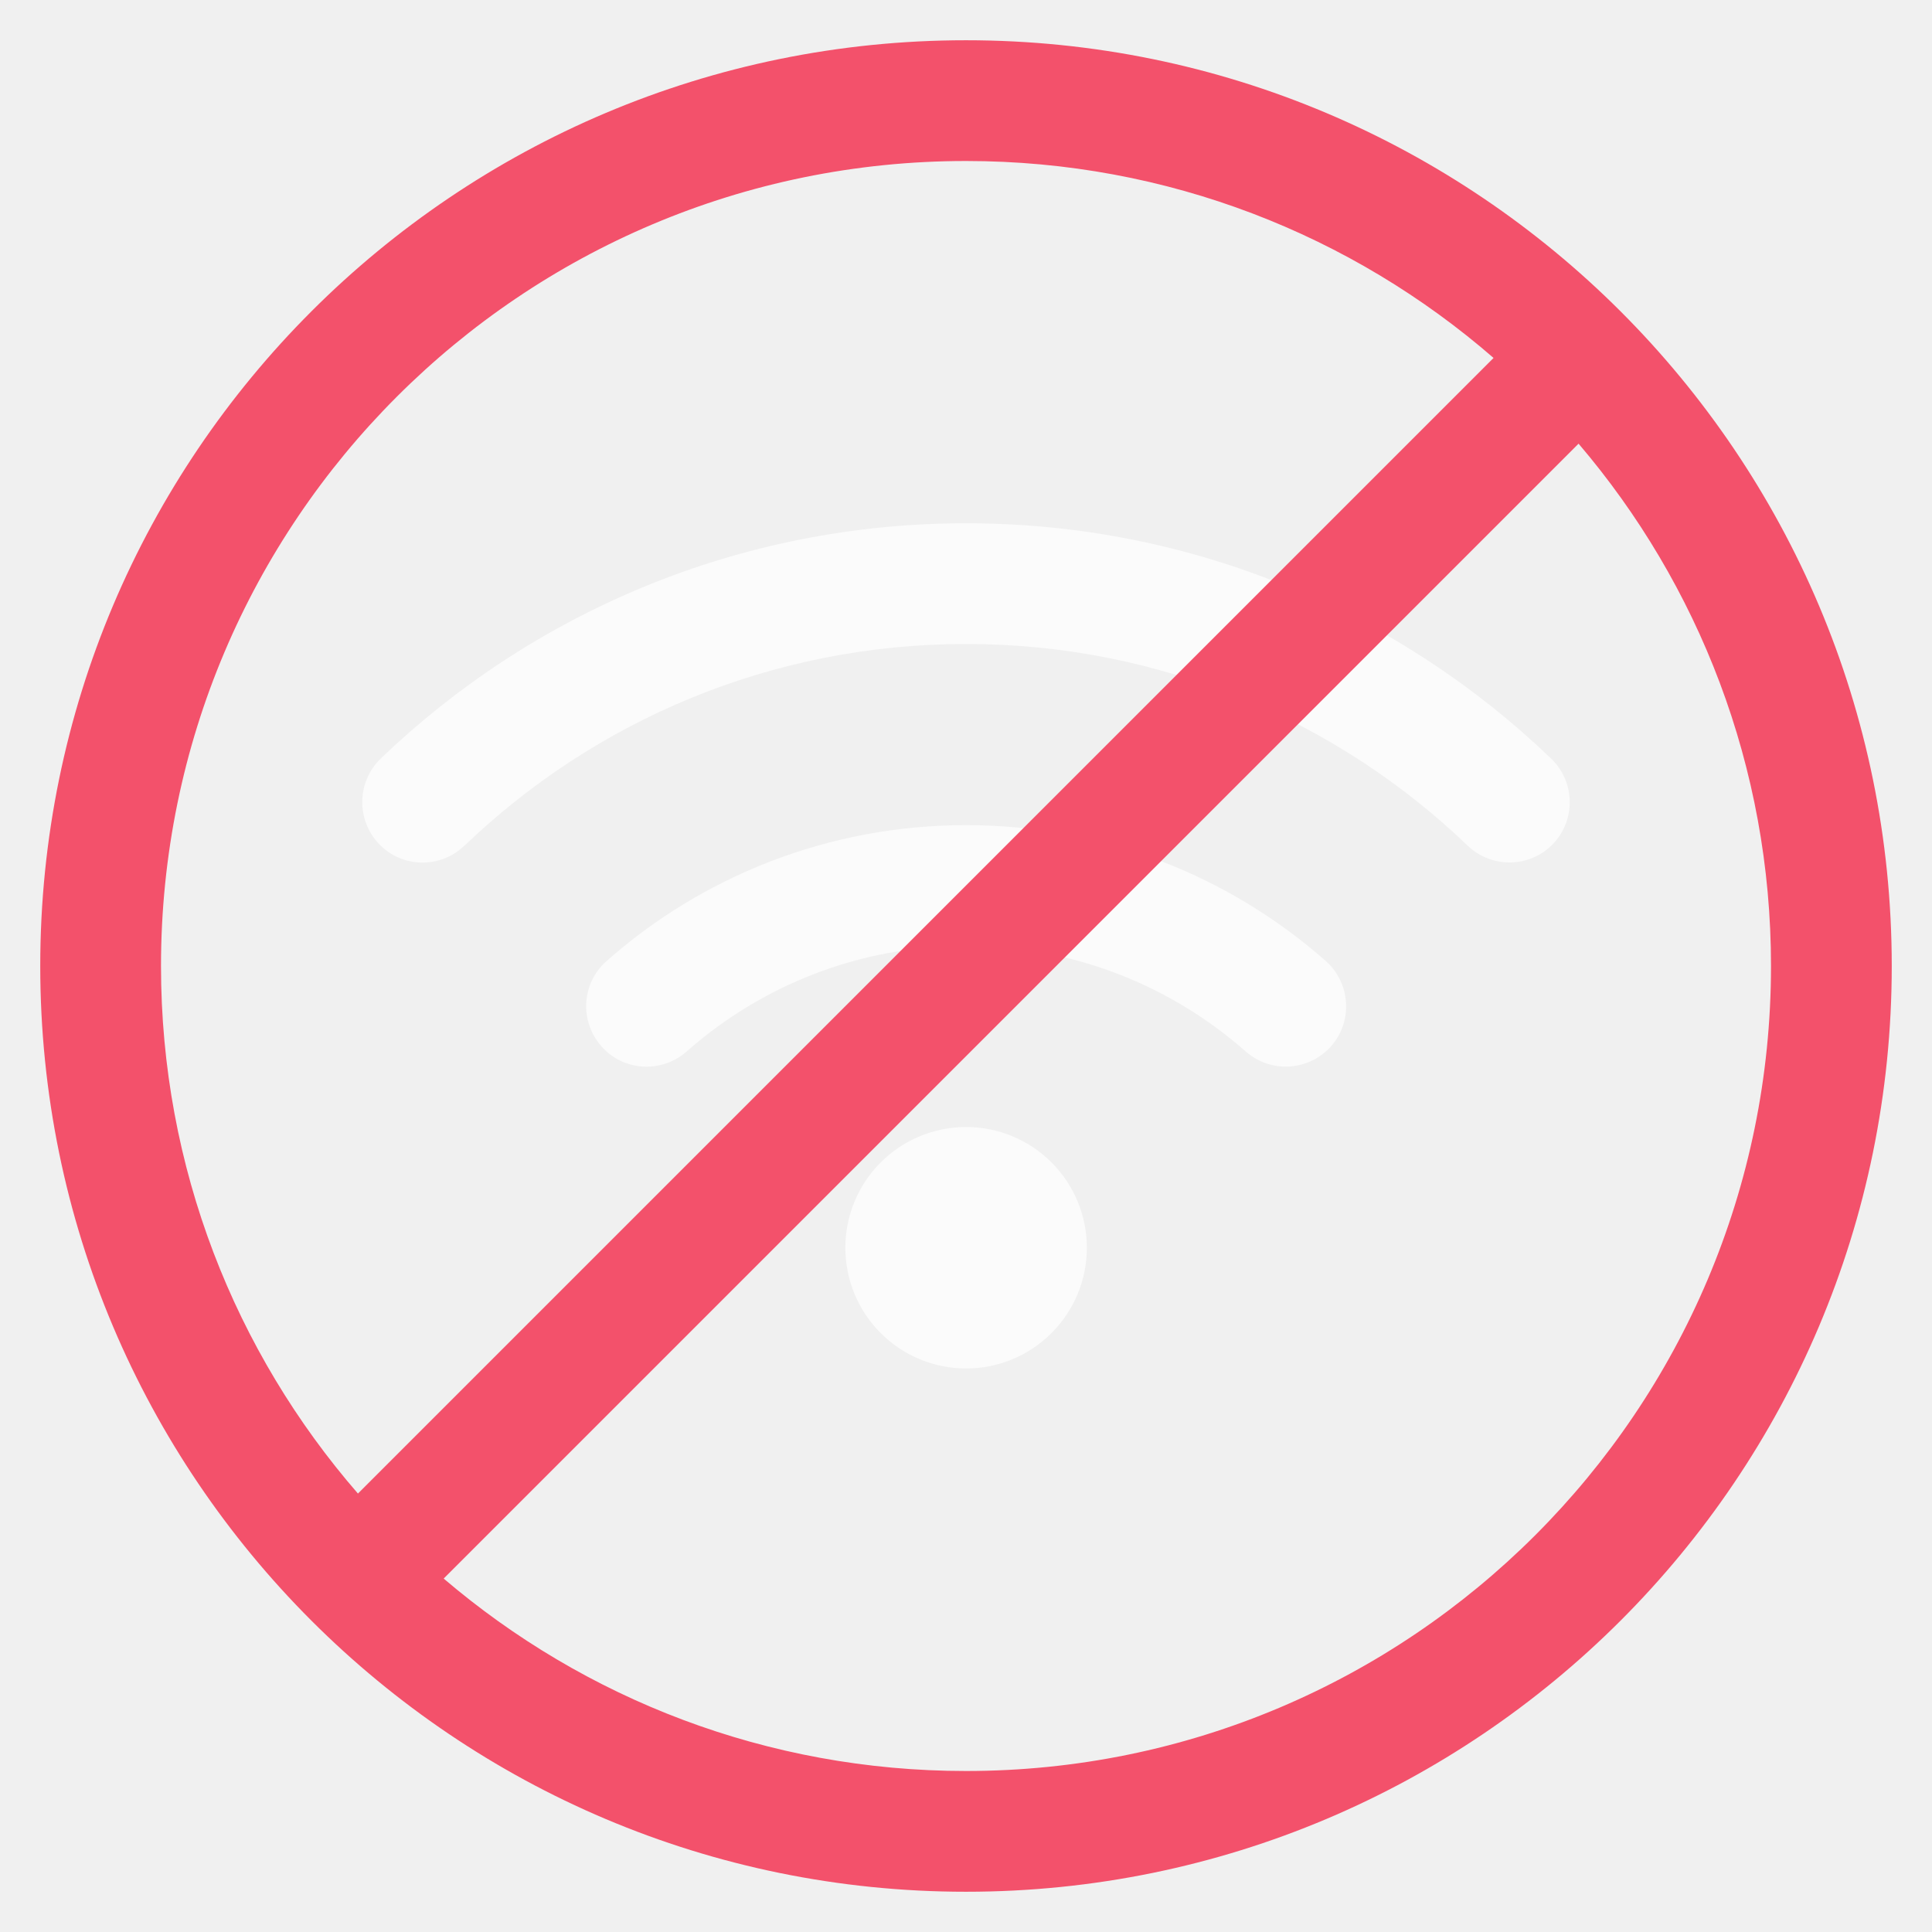
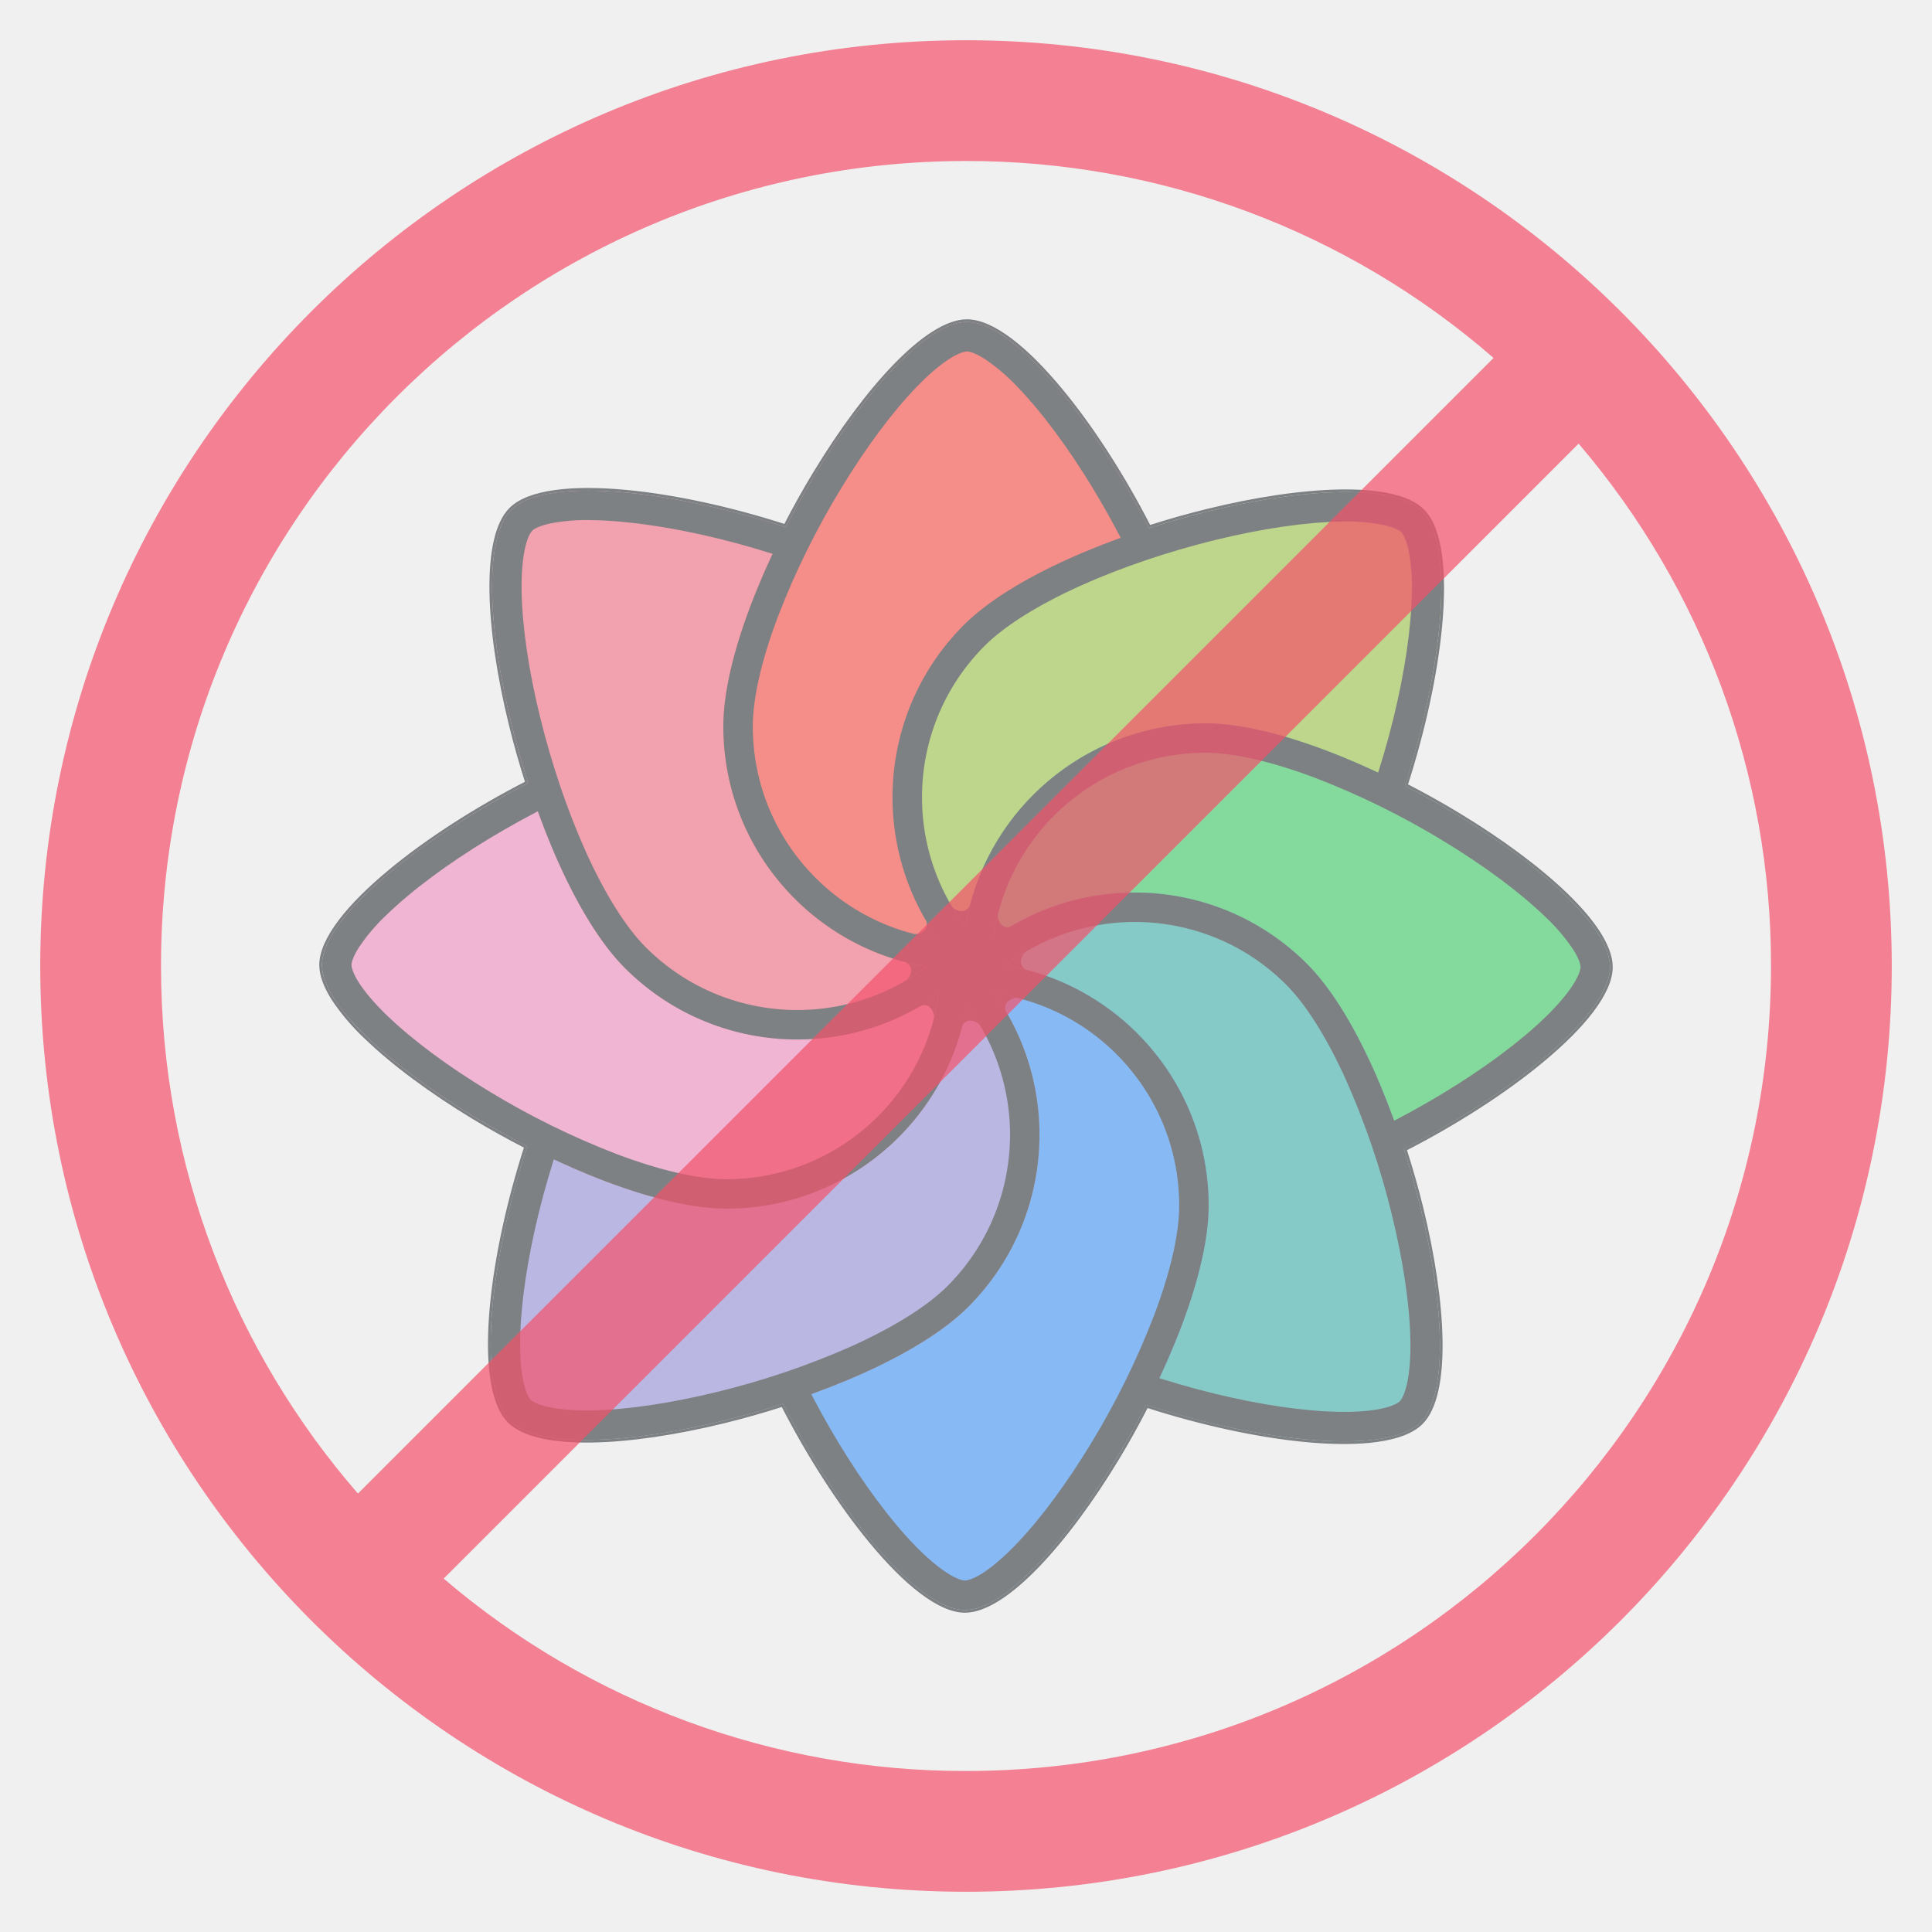
- <svg xmlns="http://www.w3.org/2000/svg" width="48" height="48" viewBox="0 0 48 48" fill="none">
-   <rect width="48" height="48" />
-   <path opacity="0.7" d="M11.541 21.011C14.776 17.908 19.164 16 24.002 16C28.841 16 33.229 17.908 36.464 21.011C37.064 21.583 38.011 21.564 38.583 20.969C39.155 20.373 39.136 19.422 38.541 18.85C34.771 15.227 29.647 13 24.002 13C18.358 13 13.233 15.227 9.459 18.845C8.864 19.422 8.845 20.369 9.417 20.969C9.989 21.569 10.941 21.587 11.536 21.011H11.541ZM24.002 23.5C26.665 23.5 29.094 24.489 30.95 26.125C31.574 26.673 32.521 26.613 33.07 25.994C33.618 25.375 33.557 24.423 32.938 23.875C30.557 21.775 27.425 20.5 24.002 20.5C20.58 20.5 17.448 21.775 15.071 23.875C14.447 24.423 14.391 25.37 14.94 25.994C15.488 26.617 16.435 26.673 17.059 26.125C18.911 24.489 21.339 23.5 24.007 23.5H24.002ZM27.003 31C27.003 30.204 26.687 29.441 26.124 28.879C25.561 28.316 24.798 28 24.002 28C23.207 28 22.443 28.316 21.881 28.879C21.318 29.441 21.002 30.204 21.002 31C21.002 31.796 21.318 32.559 21.881 33.121C22.443 33.684 23.207 34 24.002 34C24.798 34 25.561 33.684 26.124 33.121C26.687 32.559 27.003 31.796 27.003 31Z" fill="white" />
-   <path fill-rule="evenodd" clip-rule="evenodd" d="M47 24C47 36.703 36.703 47 24 47C11.297 47 1 36.703 1 24C1 11.297 11.297 1 24 1C36.703 1 47 11.297 47 24ZM44 24C44 35.046 35.046 44 24 44C19.048 44 14.516 42.2 11.023 39.219L39.219 11.023C42.2 14.516 44 19.048 44 24ZM8.893 37.107L37.107 8.893C33.597 5.845 29.014 4 24 4C12.954 4 4 12.954 4 24C4 29.014 5.845 33.597 8.893 37.107Z" fill="#F3516B" />
+ <svg xmlns="http://www.w3.org/2000/svg" width="48" height="48" fill="none">
+   <g clip-path="url(#a)">
+     <g opacity=".5">
+       <path fill="#8BBB25" d="M23.947 15.527c2.365-2.364 9.997-4.21 11.385-2.823.883.883.456 4.297-.58 7.271 0 0-3.334-2.395-6.66-1.23-3.327 1.163-4.145 5.343-4.145 5.343a6.054 6.054 0 0 1 0-8.561Z" />
+       <path fill="#18C249" d="M29.954 17.971c3.344 0 10.046 4.092 10.046 6.054 0 1.25-2.715 3.361-5.552 4.731 0 0-.663-4.05-3.839-5.58-3.175-1.528-6.709.85-6.709.85a6.054 6.054 0 0 1 6.054-6.055Z" />
+       <path fill="#1BA3A0" d="M32.473 23.947c2.364 2.365 4.21 9.997 2.823 11.385-.883.883-4.297.456-7.271-.58 0 0 2.395-3.334 1.23-6.66-1.163-3.327-5.343-4.145-5.343-4.145a6.054 6.054 0 0 1 8.561 0Z" />
+       <path fill="#1E83F7" d="M30.029 29.954c0 3.344-4.092 10.046-6.054 10.046-1.25 0-3.361-2.715-4.731-5.552 0 0 4.05-.663 5.58-3.839 1.528-3.175-.85-6.709-.85-6.709a6.054 6.054 0 0 1 6.055 6.054Z" />
+       <path fill="#857ED6" d="M24.053 32.473c-2.365 2.364-9.997 4.21-11.385 2.823-.883-.883-.456-4.297.58-7.271 0 0 3.334 2.395 6.66 1.23 3.327-1.163 4.145-5.343 4.145-5.343a6.054 6.054 0 0 1 0 8.561Z" />
+       <path fill="#ED79B5" d="M18.046 30.029C14.702 30.029 8 25.937 8 23.975c0-1.25 2.715-3.361 5.552-4.731 0 0 .663 4.05 3.838 5.58 3.176 1.528 6.71-.85 6.71-.85a6.054 6.054 0 0 1-6.054 6.055Z" />
+       <path fill="#F3516B" d="M15.527 24.053c-2.364-2.365-4.21-9.997-2.823-11.385.883-.883 4.297-.456 7.271.58 0 0-2.395 3.334-1.23 6.66 1.163 3.327 5.343 4.145 5.343 4.145a6.054 6.054 0 0 1-8.561 0Z" />
+       <path fill="#FA2921" d="M17.971 18.046C17.971 14.702 22.063 8 24.025 8c1.25 0 3.361 2.715 4.731 5.552 0 0-4.05.663-5.58 3.838-1.528 3.176.85 6.71.85 6.71a6.054 6.054 0 0 1-6.055-6.054Z" />
+       <path stroke="#0C1117" stroke-width=".067" d="M24.025 7.967c.324 0 .697.175 1.094.475.398.301.824.732 1.252 1.25.766.924 1.542 2.132 2.188 3.391.476-.153.96-.29 1.439-.407 1.19-.292 2.35-.467 3.3-.482.476-.007.9.025 1.25.104.349.078.628.203.807.383.229.228.369.616.437 1.109.069.494.066 1.1.003 1.769-.113 1.195-.42 2.598-.853 3.945.446.23.885.474 1.306.73 1.048.634 1.993 1.332 2.676 1.993.341.331.618.654.81.957.19.302.3.587.3.841 0 .324-.176.697-.476 1.094-.301.398-.732.824-1.25 1.252-.924.766-2.133 1.542-3.392 2.188.153.477.29.96.408 1.439.292 1.19.467 2.35.482 3.3.007.476-.025.9-.104 1.25-.078.349-.203.628-.383.807-.228.229-.616.369-1.109.437-.494.069-1.1.066-1.769.003-1.195-.113-2.599-.419-3.946-.853-.229.446-.473.885-.728 1.306-.635 1.048-1.333 1.993-1.994 2.676-.331.341-.654.618-.957.81-.302.19-.587.3-.841.3-.324 0-.697-.176-1.094-.476-.398-.301-.824-.732-1.252-1.25-.766-.925-1.543-2.133-2.189-3.392-.476.153-.96.29-1.438.408-1.19.292-2.35.467-3.3.482-.476.007-.9-.025-1.25-.104-.349-.078-.628-.203-.807-.383-.229-.228-.369-.616-.437-1.109-.069-.494-.066-1.1-.003-1.769.113-1.195.418-2.599.852-3.946a21.653 21.653 0 0 1-1.305-.728c-1.048-.635-1.993-1.333-2.676-1.994a5.446 5.446 0 0 1-.81-.957c-.19-.302-.3-.587-.3-.841 0-.324.176-.697.476-1.094.301-.398.732-.824 1.25-1.252.924-.766 2.132-1.543 3.391-2.189-.153-.476-.29-.96-.407-1.438-.292-1.19-.467-2.35-.482-3.3-.007-.476.025-.9.104-1.25.078-.349.203-.628.383-.807.228-.229.616-.369 1.109-.437.494-.069 1.1-.066 1.769-.003 1.195.113 2.598.418 3.945.852.229-.445.474-.884.73-1.305.634-1.048 1.332-1.993 1.993-2.676.331-.341.654-.618.957-.81.302-.19.587-.3.841-.3Z" />
+       <path fill="#0C1117" fill-rule="evenodd" d="M17.971 18.046C17.971 14.702 22.063 8 24.025 8c1.24 0 3.329 2.674 4.7 5.486l-.7.236a20.91 20.91 0 0 0-.863-1.574c-.615-1.016-1.278-1.91-1.888-2.54a4.702 4.702 0 0 0-.817-.695c-.245-.155-.384-.181-.432-.181-.048 0-.187.026-.432.18-.235.15-.51.381-.816.697-.61.63-1.273 1.523-1.889 2.54a19.748 19.748 0 0 0-1.562 3.175c-.401 1.063-.623 2.014-.623 2.722a5.322 5.322 0 0 0 5.322 5.322v.732a6.054 6.054 0 0 1-6.054-6.054Z" clip-rule="evenodd" />
+       <path fill="#0C1117" fill-rule="evenodd" d="M23.947 15.527c2.364-2.364 9.997-4.21 11.385-2.823.876.877.462 4.244-.557 7.203l-.661-.329c.192-.566.361-1.147.503-1.722.283-1.154.446-2.255.46-3.132a4.708 4.708 0 0 0-.085-1.069c-.064-.283-.144-.4-.178-.433-.034-.034-.15-.114-.433-.178a4.696 4.696 0 0 0-1.07-.085c-.876.014-1.977.177-3.13.46-1.151.283-2.327.678-3.351 1.14-1.036.47-1.865.985-2.365 1.485a5.324 5.324 0 0 0 0 7.527l-.518.517a6.054 6.054 0 0 1 0-8.561Z" clip-rule="evenodd" />
+       <path fill="#0C1117" fill-rule="evenodd" d="M15.527 24.053c-2.364-2.365-4.21-9.997-2.823-11.385.877-.876 4.244-.462 7.203.557l-.329.661a20.878 20.878 0 0 0-1.722-.503c-1.154-.283-2.255-.446-3.132-.46a4.696 4.696 0 0 0-1.069.085c-.283.064-.4.144-.433.178-.034.034-.114.15-.178.433-.06.271-.092.63-.085 1.07.014.876.177 1.977.46 3.13.283 1.151.678 2.327 1.14 3.351.47 1.036.985 1.864 1.485 2.365a5.322 5.322 0 0 0 7.527 0l.517.518a6.054 6.054 0 0 1-8.561 0Z" clip-rule="evenodd" />
+       <path fill="#0C1117" fill-rule="evenodd" d="M29.954 17.971c3.344 0 10.046 4.092 10.046 6.054 0 1.24-2.674 3.329-5.486 4.7l-.236-.7a20.892 20.892 0 0 0 1.574-.863c1.016-.615 1.91-1.278 2.54-1.888.314-.306.546-.582.695-.817.155-.245.181-.384.181-.432 0-.048-.026-.187-.18-.432a4.7 4.7 0 0 0-.697-.816c-.63-.61-1.523-1.273-2.54-1.889a19.749 19.749 0 0 0-3.175-1.562c-1.064-.401-2.014-.623-2.722-.623a5.322 5.322 0 0 0-5.322 5.322H23.9a6.086 6.086 0 0 1 .193-1.522 6.057 6.057 0 0 1 5.861-4.532Z" clip-rule="evenodd" />
+       <path fill="#0C1117" fill-rule="evenodd" d="M32.473 23.947c2.364 2.365 4.21 9.997 2.823 11.385-.877.876-4.244.462-7.203-.557l.329-.661a20.89 20.89 0 0 0 1.722.503c1.154.283 2.255.446 3.132.46.438.007.798-.024 1.069-.085.283-.064.4-.144.433-.178.034-.034.114-.15.178-.433.06-.272.092-.63.085-1.07-.014-.876-.177-1.977-.46-3.13a19.745 19.745 0 0 0-1.14-3.351c-.47-1.036-.985-1.864-1.485-2.365a5.322 5.322 0 0 0-7.527 0l-.517-.518a6.054 6.054 0 0 1 8.561 0Z" clip-rule="evenodd" />
+       <path fill="#0C1117" fill-rule="evenodd" d="M30.029 29.954c0 3.344-4.092 10.046-6.054 10.046-1.24 0-3.329-2.674-4.7-5.486l.7-.236c.264.536.556 1.067.863 1.574.615 1.016 1.278 1.91 1.888 2.54.306.314.582.547.817.695.244.155.384.181.432.181.048 0 .187-.026.432-.18.235-.15.51-.382.816-.697.61-.63 1.273-1.523 1.889-2.54a19.74 19.74 0 0 0 1.562-3.175c.401-1.063.623-2.014.623-2.722a5.322 5.322 0 0 0-5.322-5.322V23.9a6.054 6.054 0 0 1 6.054 6.054Z" clip-rule="evenodd" />
+       <path fill="#0C1117" fill-rule="evenodd" d="M24.053 32.473c-2.365 2.364-9.997 4.21-11.385 2.823-.876-.877-.463-4.244.557-7.203l.66.329a20.925 20.925 0 0 0-.502 1.722c-.283 1.154-.446 2.255-.46 3.132-.007.438.024.798.085 1.069.064.283.144.4.178.433.034.034.15.114.433.178.271.06.63.092 1.07.085.876-.014 1.977-.177 3.13-.46a19.745 19.745 0 0 0 3.351-1.14c1.036-.47 1.864-.985 2.365-1.485a5.322 5.322 0 0 0 0-7.527l.518-.517a6.054 6.054 0 0 1 0 8.561Z" clip-rule="evenodd" />
+       <path fill="#0C1117" fill-rule="evenodd" d="M18.046 30.029C14.702 30.029 8 25.937 8 23.975c0-1.24 2.674-3.329 5.486-4.7l.236.7c-.536.264-1.067.556-1.574.863-1.016.615-1.91 1.278-2.54 1.888a4.699 4.699 0 0 0-.695.817c-.155.245-.181.384-.181.432 0 .048.026.187.18.432.15.235.381.51.697.816.63.61 1.523 1.273 2.54 1.889a19.756 19.756 0 0 0 3.175 1.562c1.063.401 2.014.623 2.722.623a5.322 5.322 0 0 0 5.322-5.322h.732a6.054 6.054 0 0 1-6.054 6.054Z" clip-rule="evenodd" />
+       <path fill="#0C1117" d="M23.637 22.503c.105.177.22.35.346.516a6.03 6.03 0 0 1 .11-.516s-.06.133-.193.133a.313.313 0 0 1-.262-.133ZM24.797 22.703a5.284 5.284 0 0 0-.12.61c.144-.104.292-.2.443-.288 0 0-.137.052-.23-.042-.13-.129-.093-.28-.093-.28ZM25.31 24.798a5.303 5.303 0 0 0-.609-.12c.103.144.199.292.287.442 0 0-.051-.136.043-.23.128-.128.28-.092.28-.092ZM24.36 25.49a5.302 5.302 0 0 0-.345-.516 5.99 5.99 0 0 1-.11.516s.06-.133.193-.133c.182 0 .263.133.263.133ZM23.199 25.31c.052-.198.092-.402.12-.609a6.012 6.012 0 0 1-.442.287s.136-.051.23.043c.129.128.092.28.092.28ZM22.503 24.363c.177-.105.35-.22.516-.346a5.992 5.992 0 0 1-.516-.11s.133.06.133.193a.313.313 0 0 1-.133.263ZM22.69 23.202c.198.051.402.092.609.12a6.043 6.043 0 0 1-.287-.442s.051.136-.043.23c-.128.128-.28.092-.28.092ZM25.497 23.637c-.177.105-.35.22-.516.346.174.03.347.066.516.11 0 0-.133-.06-.133-.193 0-.182.133-.263.133-.263Z" />
+     </g>
+     <path fill="#F3516B" fill-rule="evenodd" d="M47 24c0 12.703-10.297 23-23 23S1 36.703 1 24 11.297 1 24 1s23 10.297 23 23Zm-3 0c0 11.046-8.954 20-20 20a19.92 19.92 0 0 1-12.977-4.78L39.22 11.022A19.92 19.92 0 0 1 44 24ZM8.893 37.107 37.107 8.893A19.923 19.923 0 0 0 24 4C12.954 4 4 12.954 4 24c0 5.014 1.845 9.597 4.893 13.107Z" clip-rule="evenodd" opacity=".7" />
+   </g>
+   <defs>
+     <clipPath id="a">
+       <path fill="#fff" d="M0 0h48v48H0z" />
+     </clipPath>
+   </defs>
</svg>
